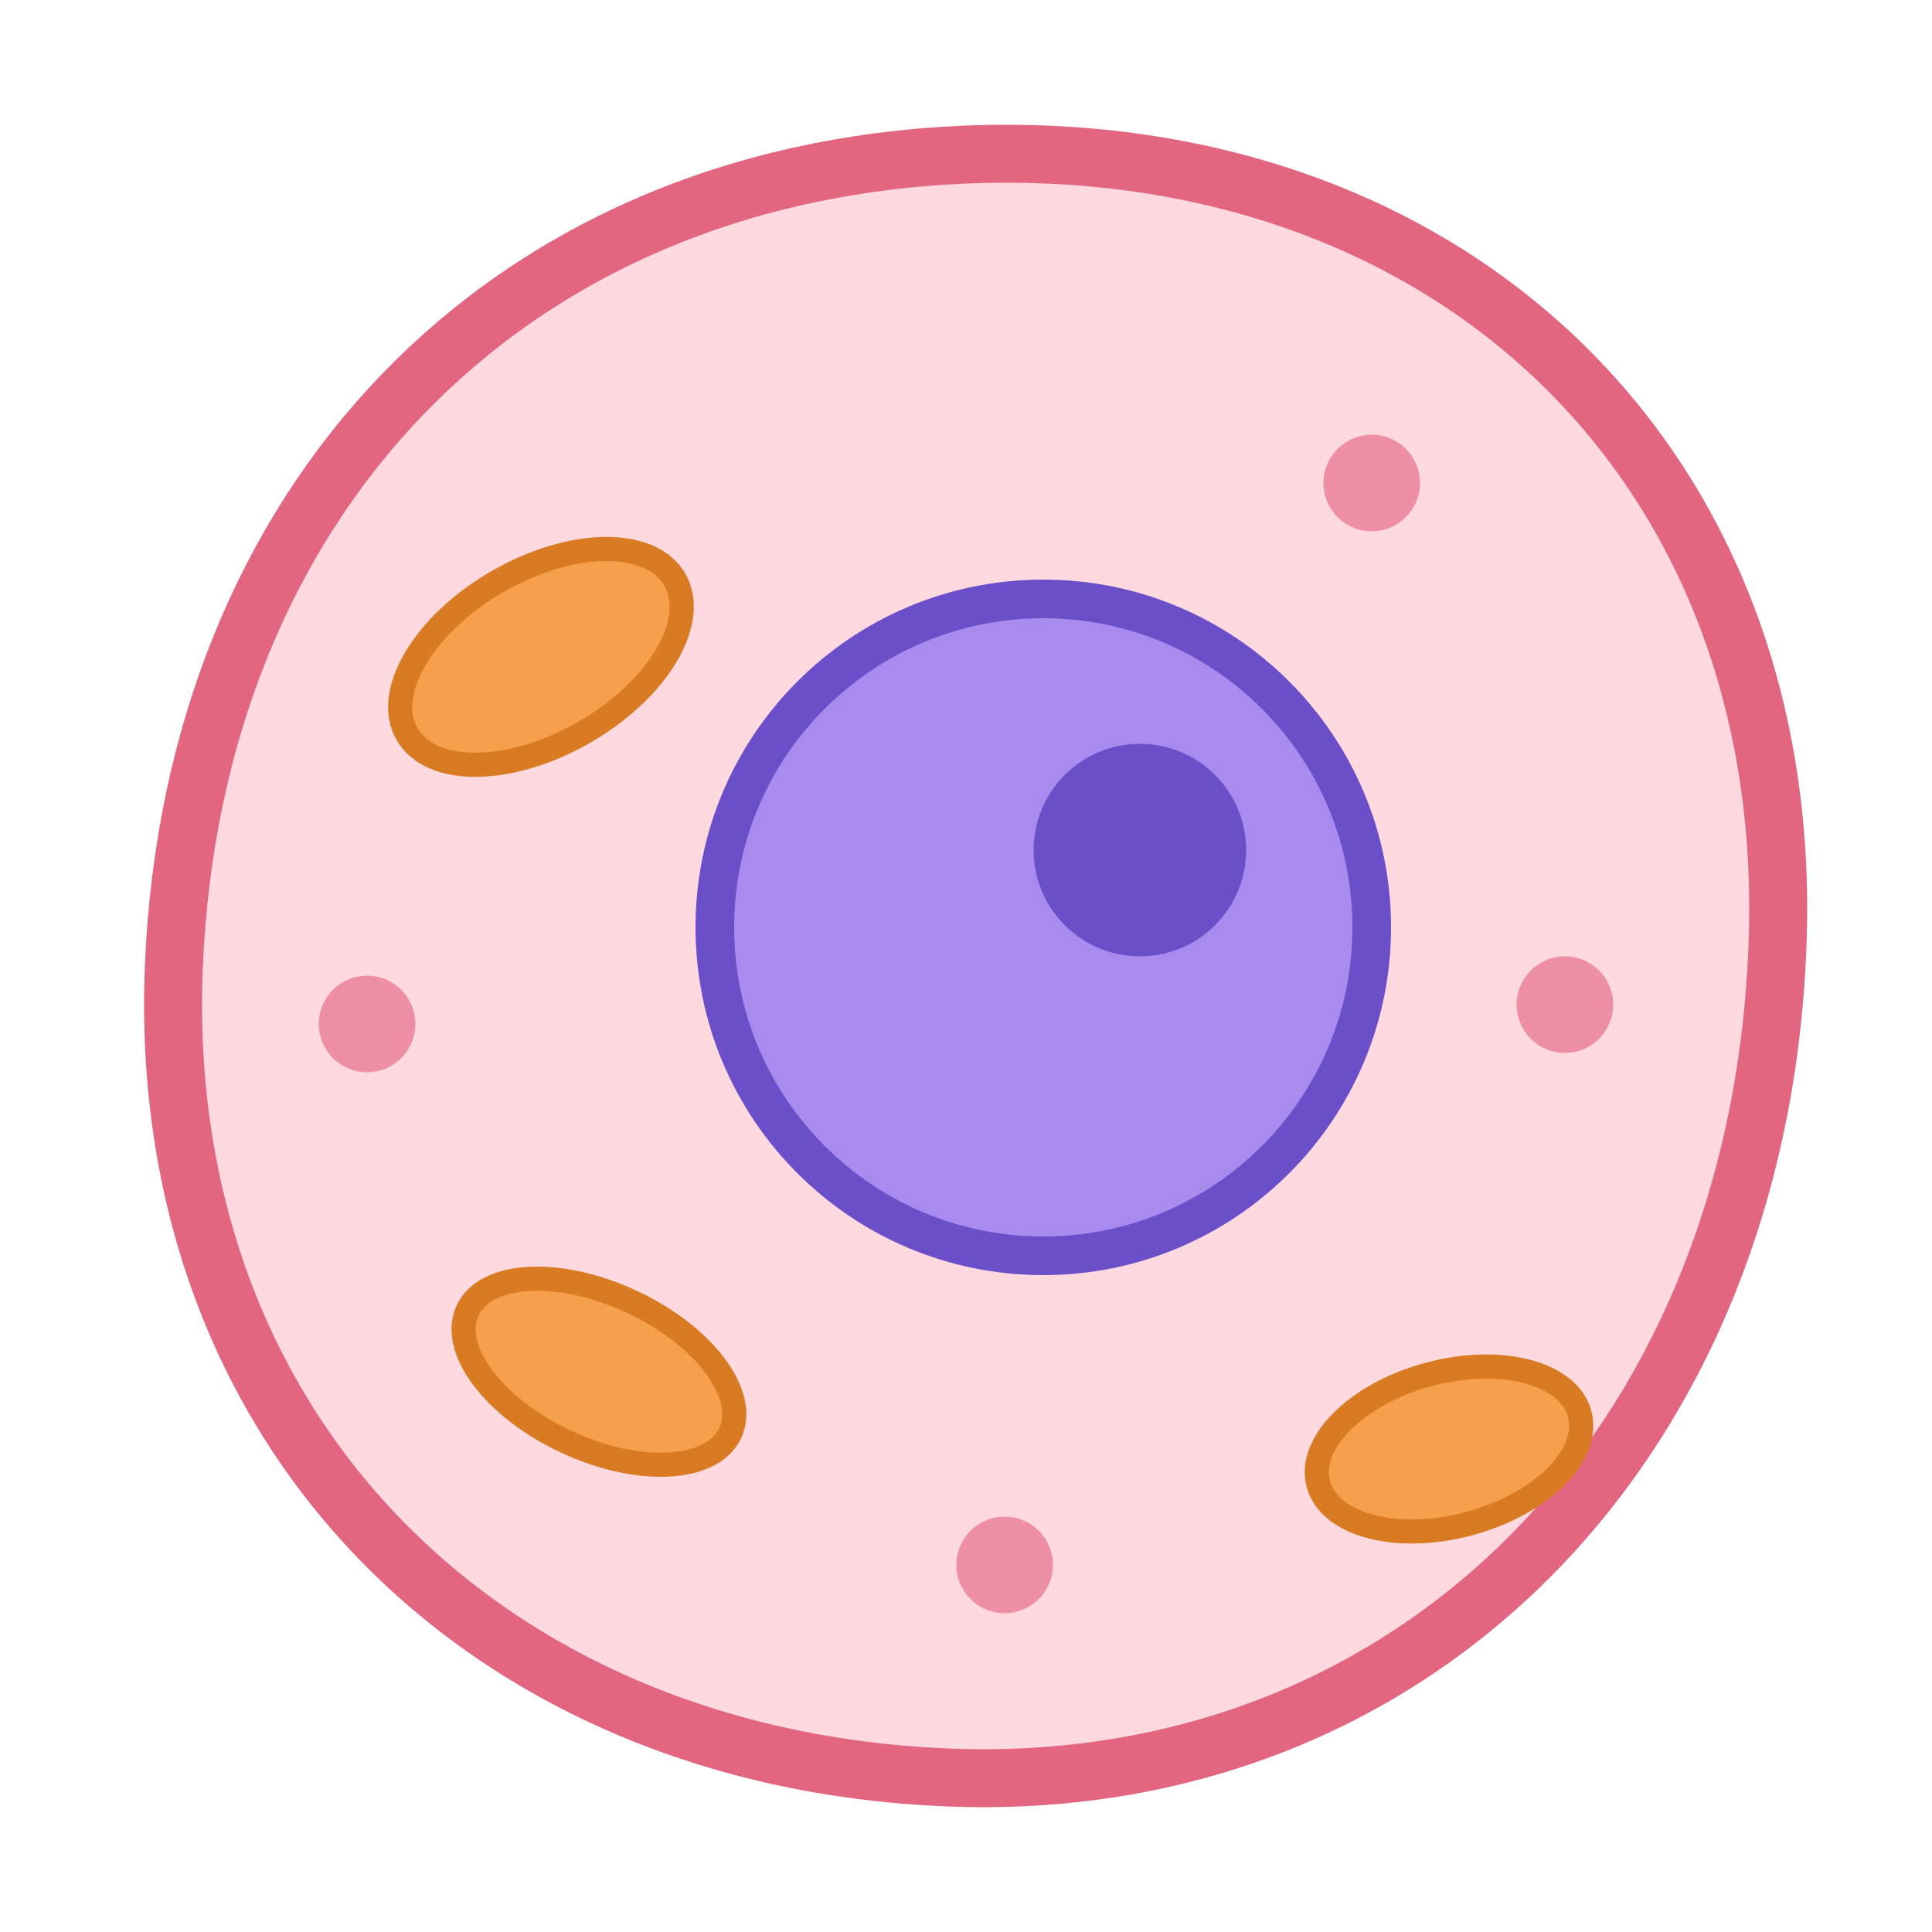
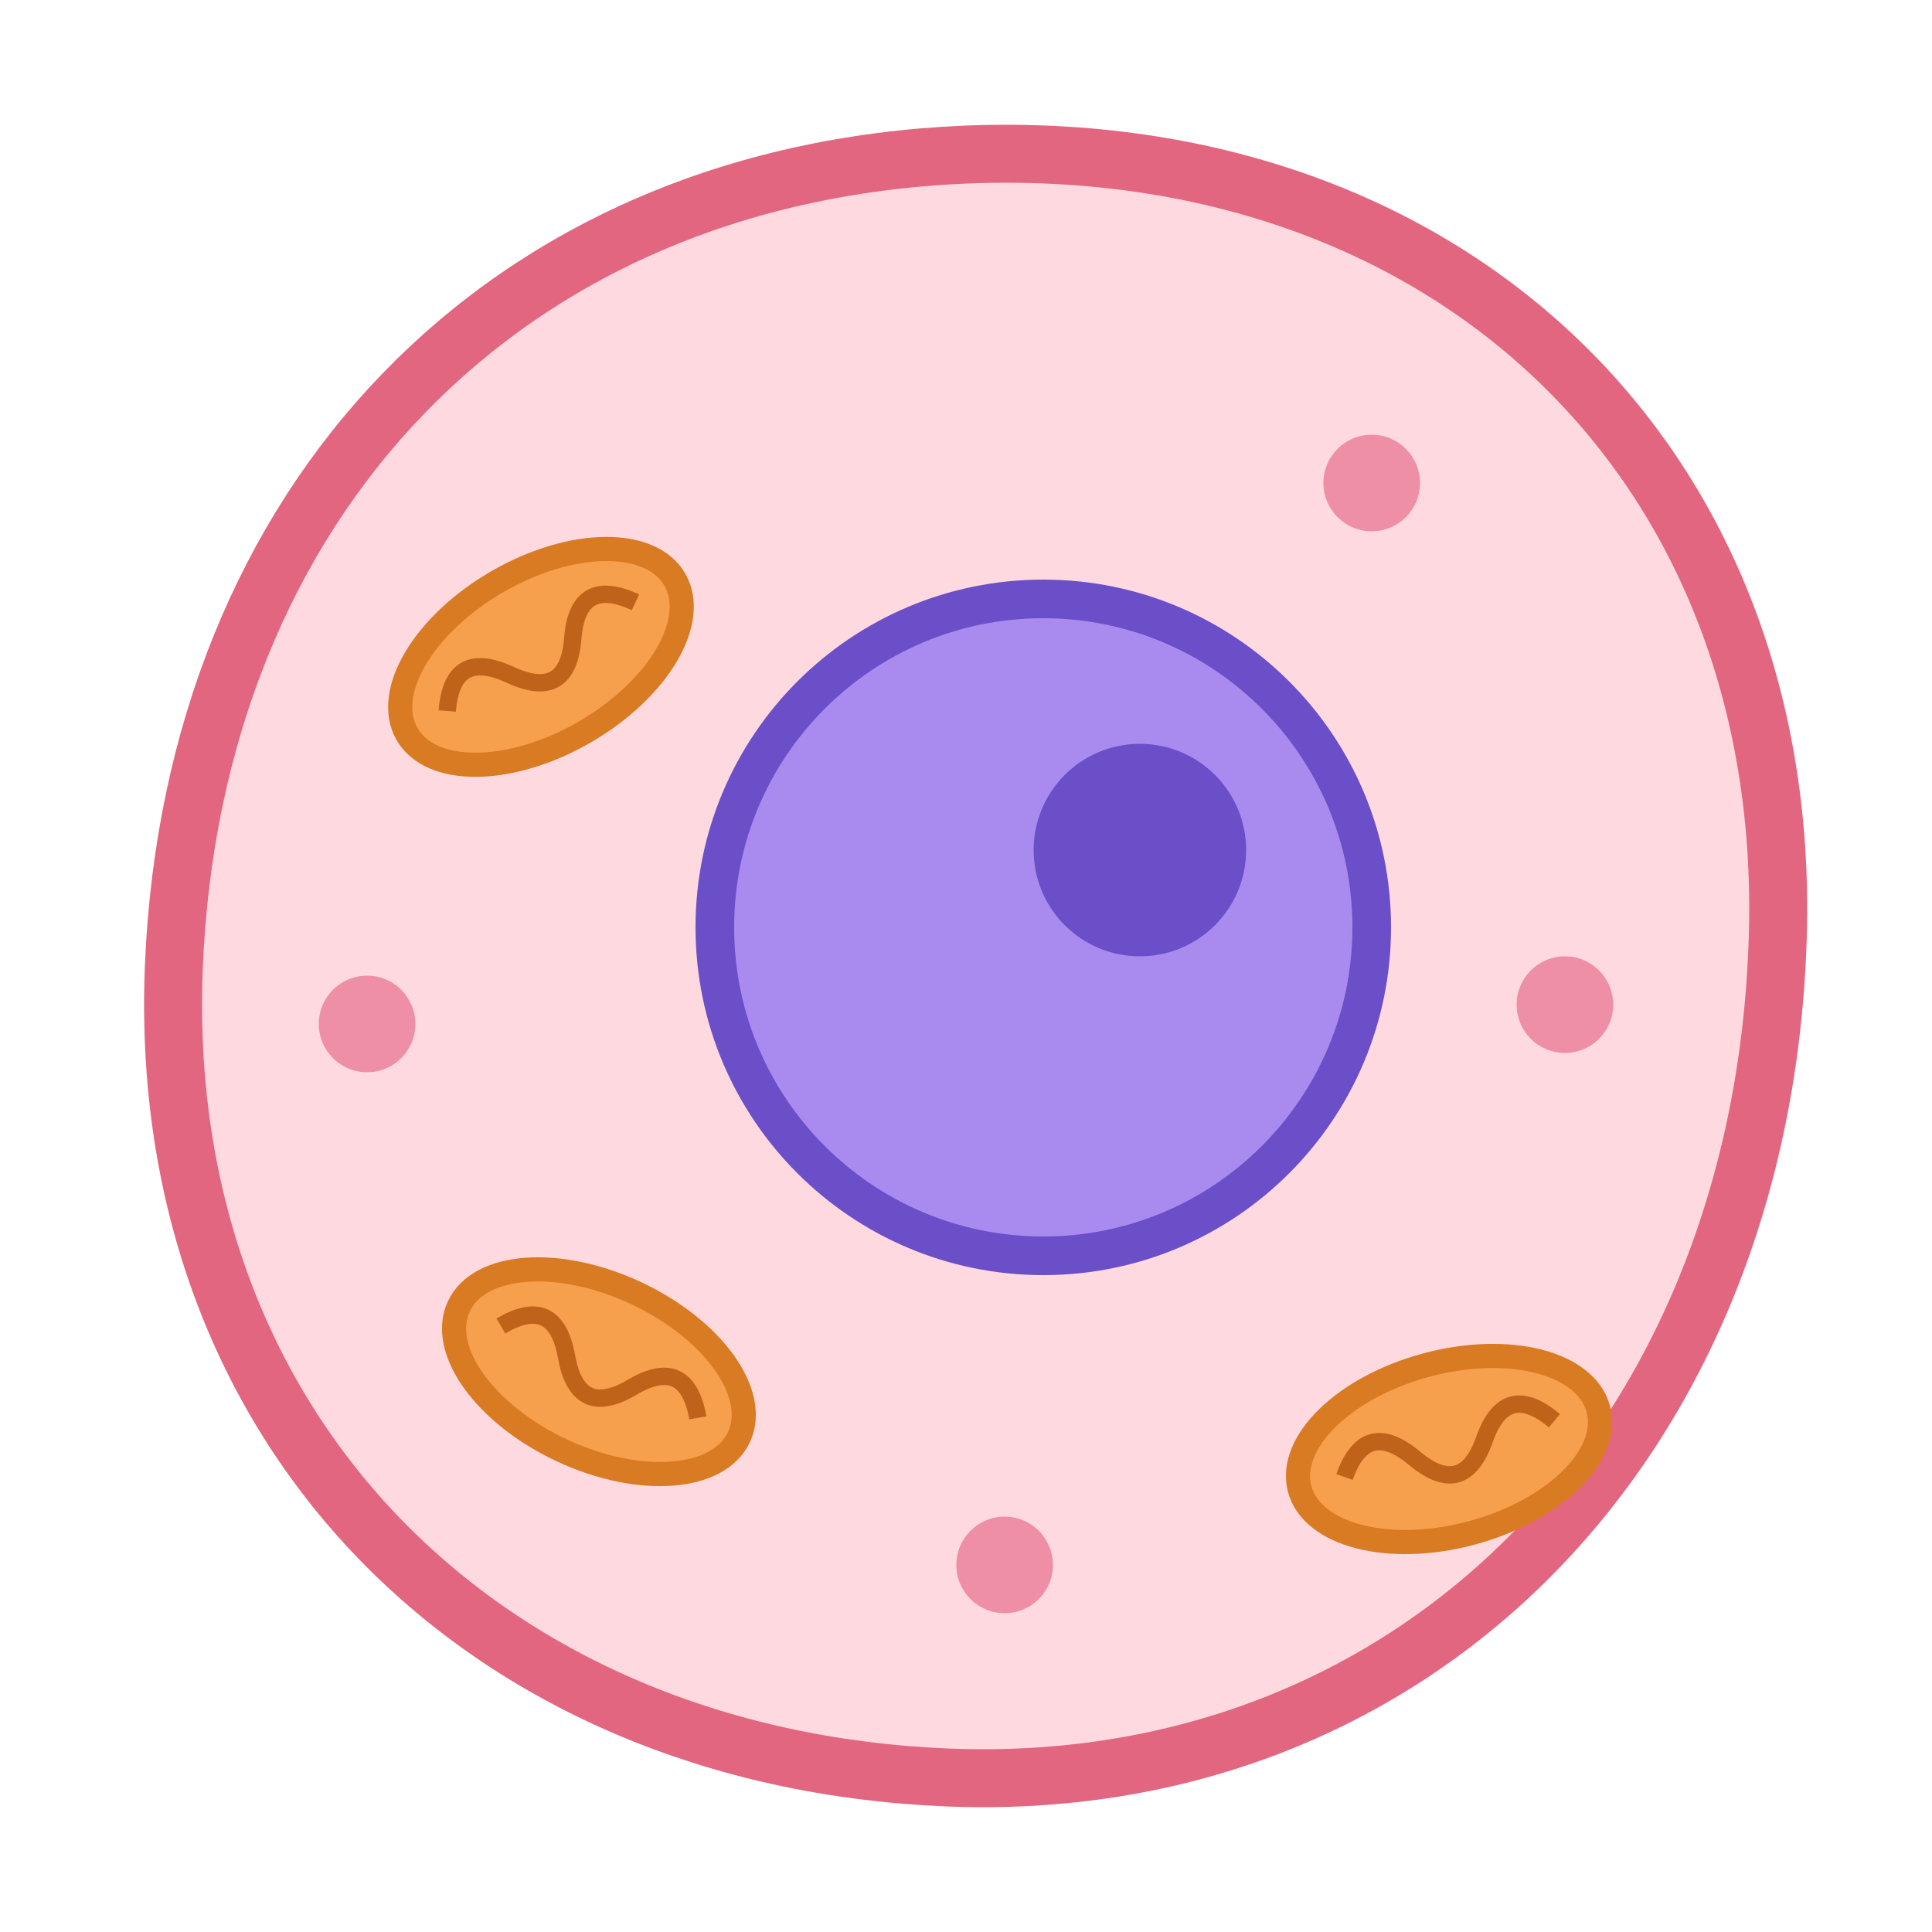
<svg xmlns="http://www.w3.org/2000/svg" viewBox="0 0 200 200">
  <path d="M100 16 C150 14 186 48 184 98 C182 150 146 186 98 184 C50 182 16 148 18 100 C20 52 52 18 100 16 Z" fill="#FFD9E0" stroke="#E2667F" stroke-width="6" />
-   <ellipse cx="56" cy="68" rx="16" ry="9" transform="rotate(-30 56 68)" fill="#F6A04D" stroke="#D97B22" stroke-width="2.5" />
-   <ellipse cx="62" cy="142" rx="15" ry="8" transform="rotate(25 62 142)" fill="#F6A04D" stroke="#D97B22" stroke-width="2.5" />
-   <ellipse cx="150" cy="150" rx="14" ry="8" transform="rotate(-15 150 150)" fill="#F6A04D" stroke="#D97B22" stroke-width="2.5" />
+   <g transform="rotate(-30 56 68)">
+     <ellipse cx="56" cy="68" rx="16" ry="9" fill="#F6A04D" stroke="#D97B22" stroke-width="2.5" />
+     <path d="M44.8 68 q 3.7 -5.4 7.5 0 t 7.5 0 t 7.5 0" fill="none" stroke="#C0631A" stroke-width="1.8" />
+   </g>
+   <g transform="rotate(25 62 142)">
+     <ellipse cx="62" cy="142" rx="16" ry="9" fill="#F6A04D" stroke="#D97B22" stroke-width="2.5" />
+     <path d="M50.8 142 q 3.7 -5.4 7.5 0 t 7.5 0 t 7.5 0" fill="none" stroke="#C0631A" stroke-width="1.8" />
+   </g>
+   <g transform="rotate(-15 150 150)">
+     <ellipse cx="150" cy="150" rx="16" ry="9" fill="#F6A04D" stroke="#D97B22" stroke-width="2.5" />
+     <path d="M138.8 150 q 3.7 -5.4 7.5 0 t 7.5 0 t 7.5 0" fill="none" stroke="#C0631A" stroke-width="1.8" />
+   </g>
  <circle cx="142" cy="50" r="5" fill="#EE8FA6" />
  <circle cx="38" cy="106" r="5" fill="#EE8FA6" />
  <circle cx="104" cy="162" r="5" fill="#EE8FA6" />
  <circle cx="162" cy="104" r="5" fill="#EE8FA6" />
  <circle cx="108" cy="96" r="34" fill="#A98BF0" stroke="#6B4FC8" stroke-width="4" />
  <circle cx="118" cy="88" r="11" fill="#6B4FC8" />
</svg>
